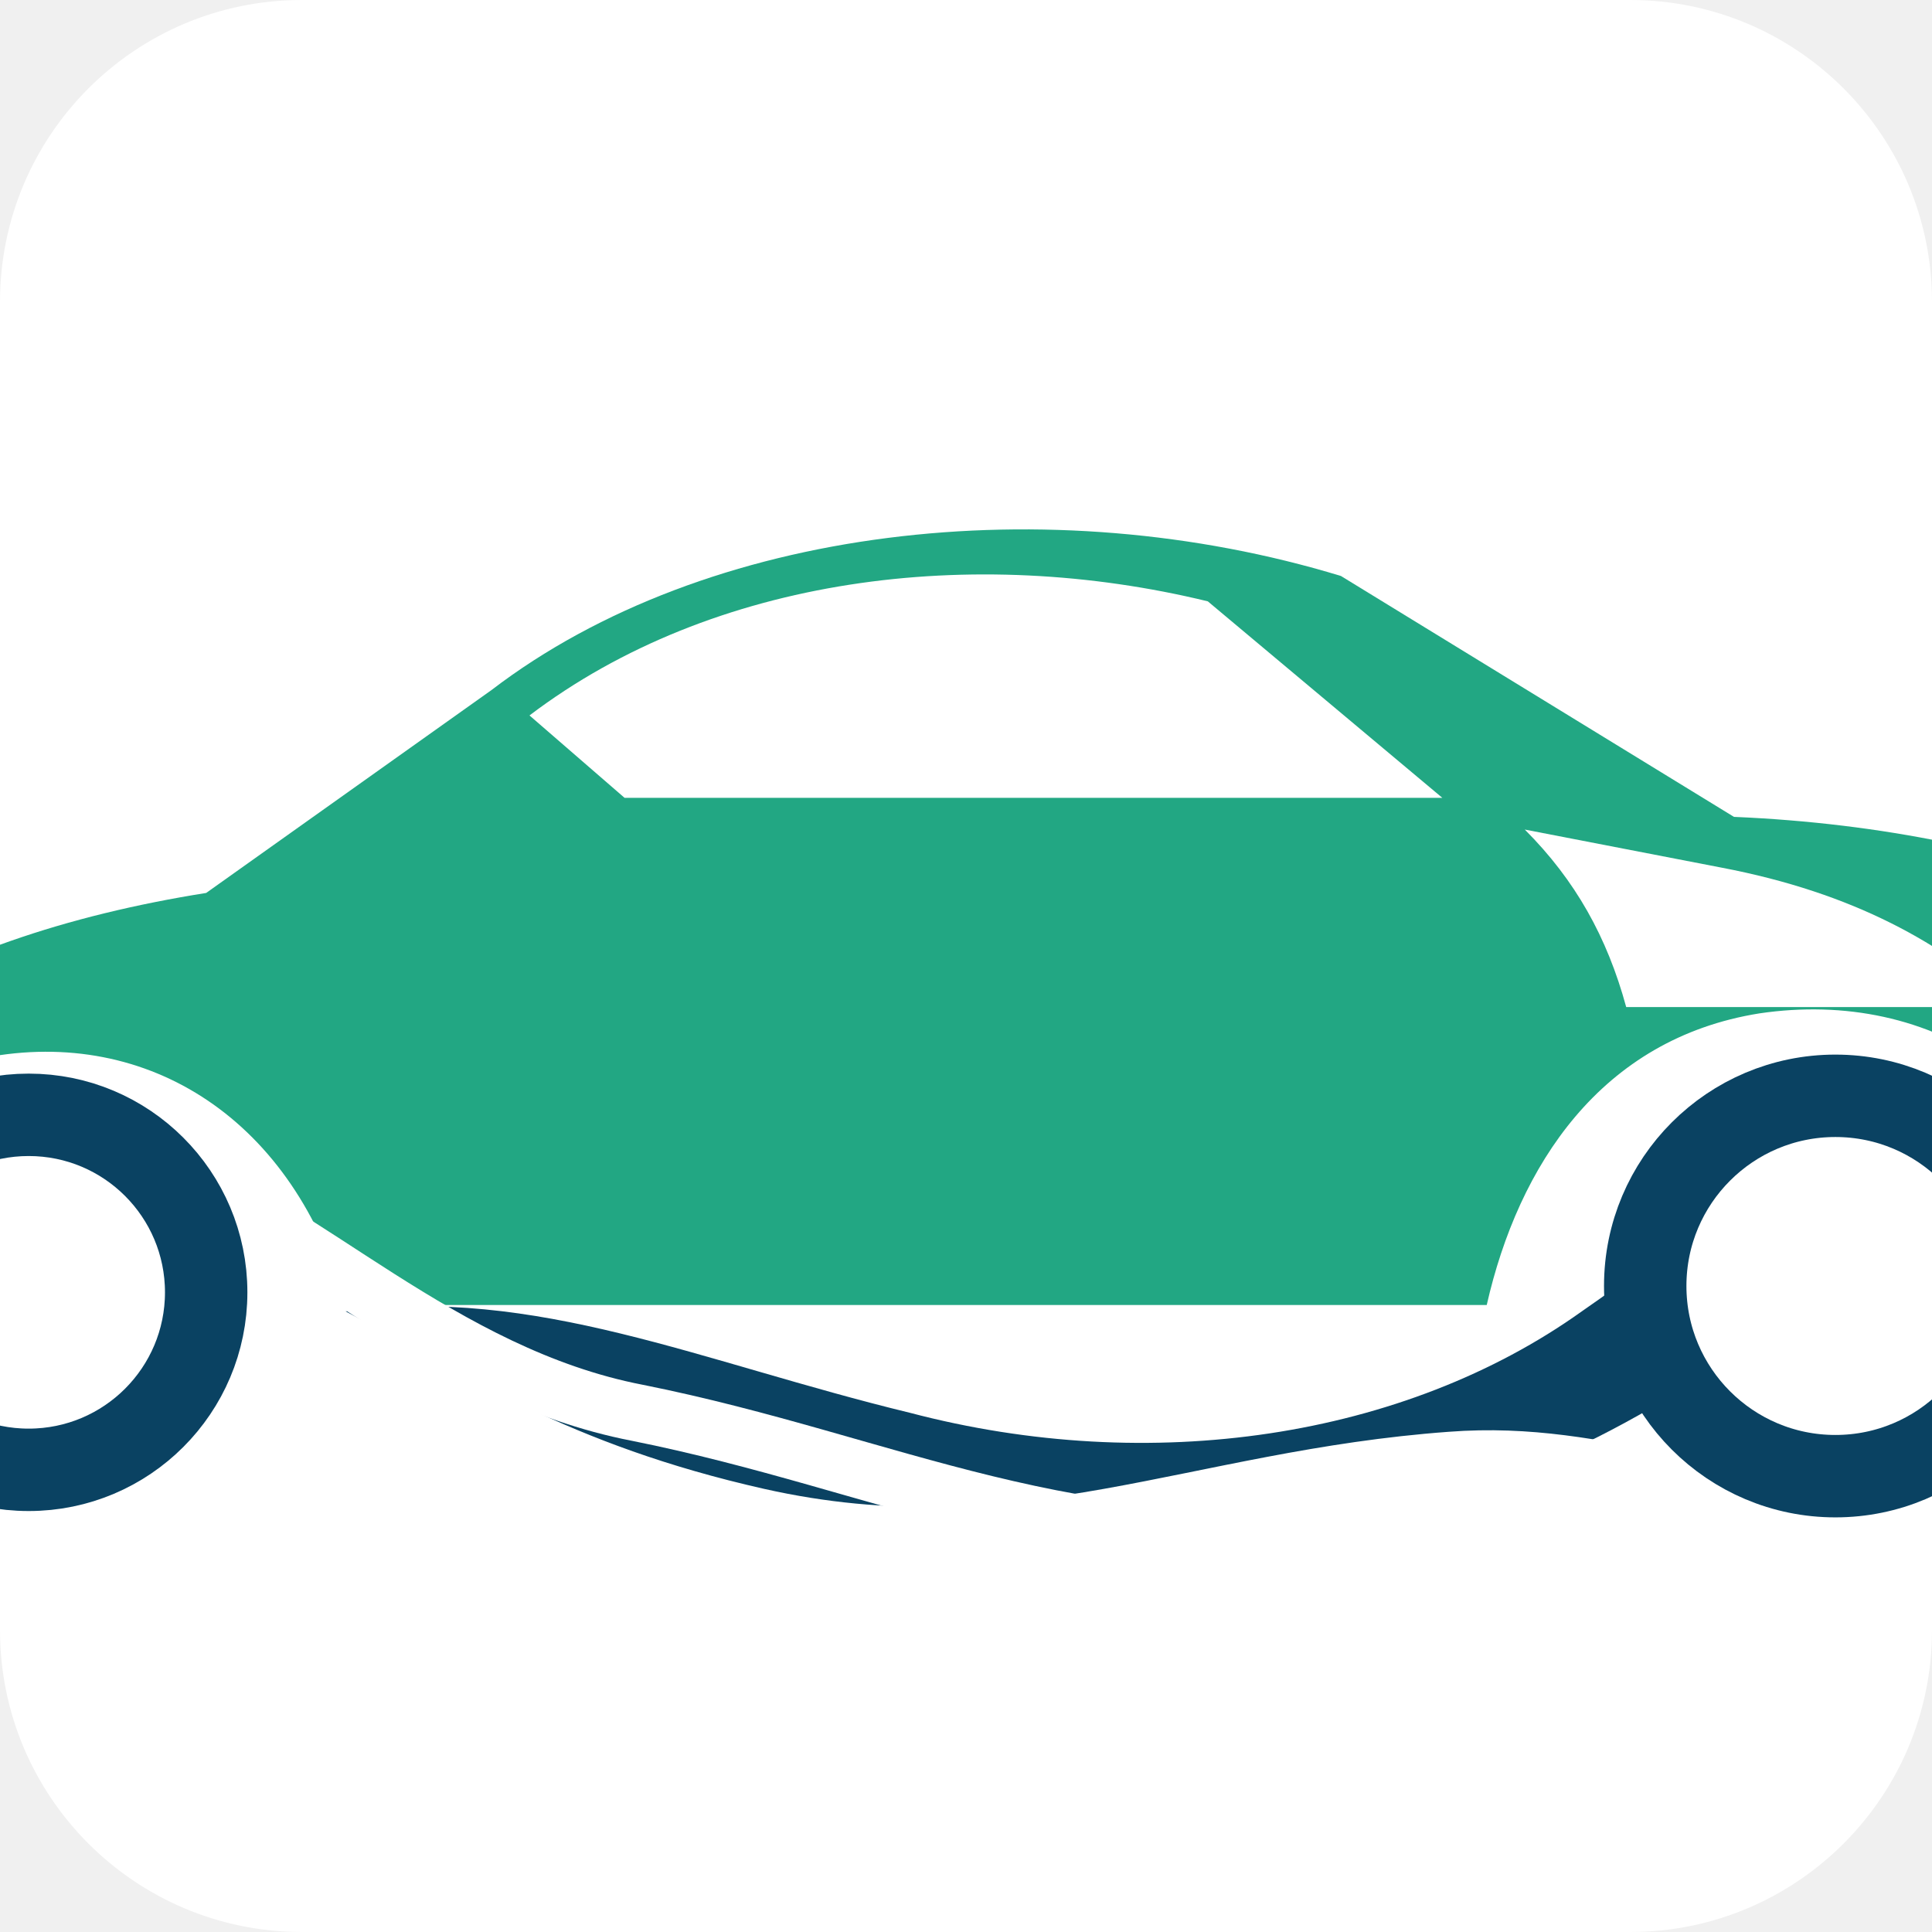
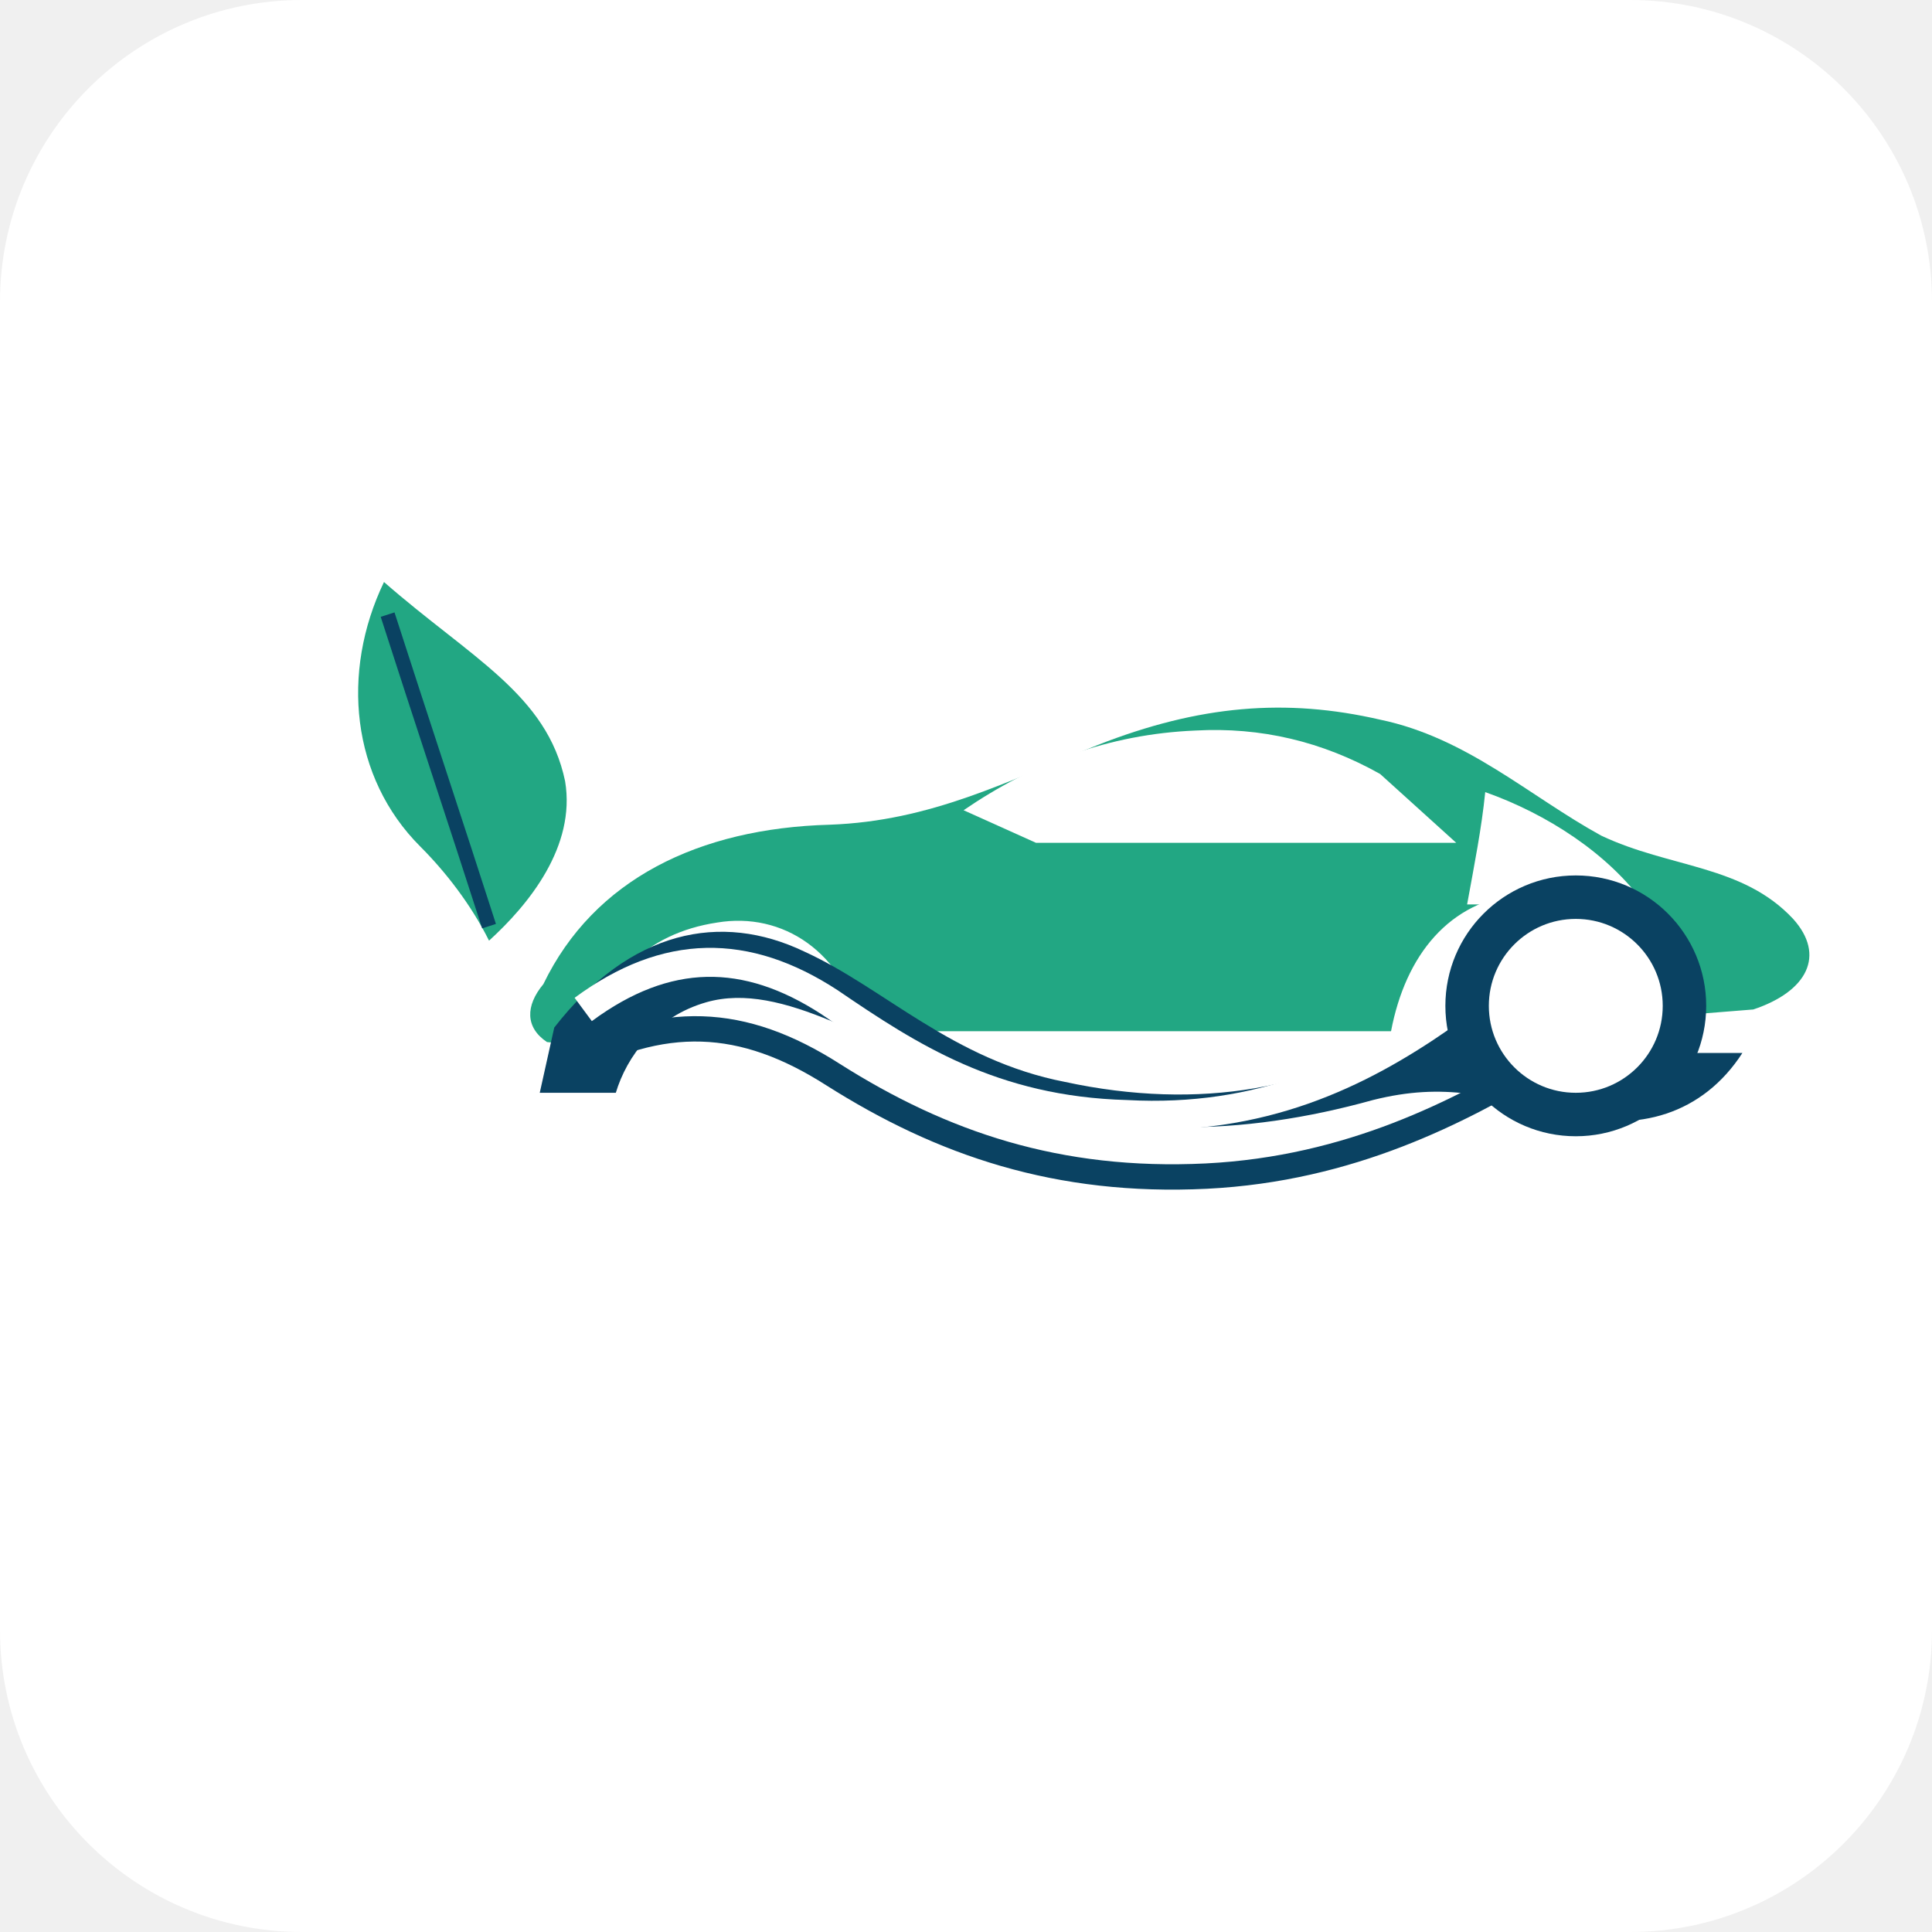
<svg xmlns="http://www.w3.org/2000/svg" viewBox="0 0 128 128">
-   <rect width="128" height="128" rx="20" fill="#ffffff" />
-   <g transform="translate(-80 18) scale(.42)" stroke-linecap="round" stroke-linejoin="round">
-     <path d="M112 105 C92 85 91 60 103 34 C117 56 137 66 142 91 C145 109 136 125 126 137 C121 124 118 114 112 105Z" fill="#25a982" />
-     <path d="M132 162 C145 124 179 105 223 98 L268 66 C302 40 356 34 402 48 L464 86 C511 88 548 104 568 126 C580 139 572 151 555 157 L526 161 C520 128 495 113 468 117 C443 121 430 141 425 163 L245 163 C237 134 214 119 188 124 C164 129 150 146 146 164Z" fill="#22a783" />
-     <path d="M274 70 C303 48 344 43 381 52 L418 83 L289 83Z" fill="#ffffff" />
-     <path d="M431 88 L462 94 C483 98 497 106 508 116 L447 116 C444 105 439 96 431 88Z" fill="#ffffff" />
-     <path d="M245 164 C275 160 301 172 334 180 C372 190 412 184 440 164 C456 153 467 142 486 140 C510 138 529 148 539 162 L562 162 C548 181 523 190 495 191 C463 192 445 181 419 183 C378 186 351 201 311 192 C280 185 264 174 245 164Z" fill="#0a4262" />
-     <path d="M146 164 C168 137 194 135 217 143 C238 150 260 174 291 180 C331 188 359 204 407 199 C441 196 461 176 479 169" fill="none" stroke="#ffffff" stroke-width="9" />
-     <circle cx="195" cy="161" r="28" fill="#ffffff" stroke="#0a4262" stroke-width="13" />
-     <circle cx="480" cy="160" r="30" fill="#ffffff" stroke="#0a4262" stroke-width="13" />
+   <rect width="128" height="128" rx="20" fill="#fff" />
+   <g transform="translate(0 28) scale(.24)">
+     <path d="M116 117 C97 98 94 69 106 44 C130 65 151 75 156 99 C159 117 146 133 135 143 C130 133 123 124 116 117Z" fill="#22a783" />
+     <path d="M135 139 C126 111 116 81 107 53" fill="none" stroke="#0a4262" stroke-width="4" />
+     <path d="M150 155 C164 126 193 112 229 111 C257 110 278 99 303 89 C331 78 355 76 381 82 C405 87 422 103 442 114 C461 123 481 122 495 137 C504 147 499 157 484 162 L459 164 C455 141 439 128 420 130 C400 132 388 147 384 168 L238 168 C233 146 216 135 198 138 C178 141 166 154 162 172 L151 171 C145 167 145 161 150 155Z" fill="#22a783" />
+     <path d="M266 107 C285 94 306 86 330 85 C348 84 365 88 381 97 L402 116 L286 116Z" fill="#fff" />
+     <path d="M410 102 C427 108 444 119 454 133 L405 133 C407 122 409 112 410 102Z" fill="#fff" />
+     <path d="M153 167 C174 140 199 135 222 146 C244 156 263 176 294 182 C331 190 365 184 389 166 C405 154 419 145 436 147 C451 149 459 160 461 174 L481 174 C470 191 452 196 433 191 C411 186 399 182 379 187 C343 197 307 198 271 184 C241 172 216 154 195 160 C181 164 173 175 170 185 L149 185Z" fill="#0a4262" />
+     <path d="M161 162 C184 145 206 145 229 160 C251 175 274 190 311 191 C348 193 375 180 398 164 C412 154 423 151 437 154" fill="none" stroke="#fff" stroke-width="8" />
+     <path d="M156 178 C183 163 205 164 230 180 C260 199 292 210 333 208 C373 206 403 190 425 177" fill="none" stroke="#0a4262" stroke-width="7" />
+     <circle cx="435" cy="161" r="30" fill="#fff" stroke="#0a4262" stroke-width="12" />
+     <circle cx="435" cy="161" r="16" fill="#fff" />
  </g>
</svg>
